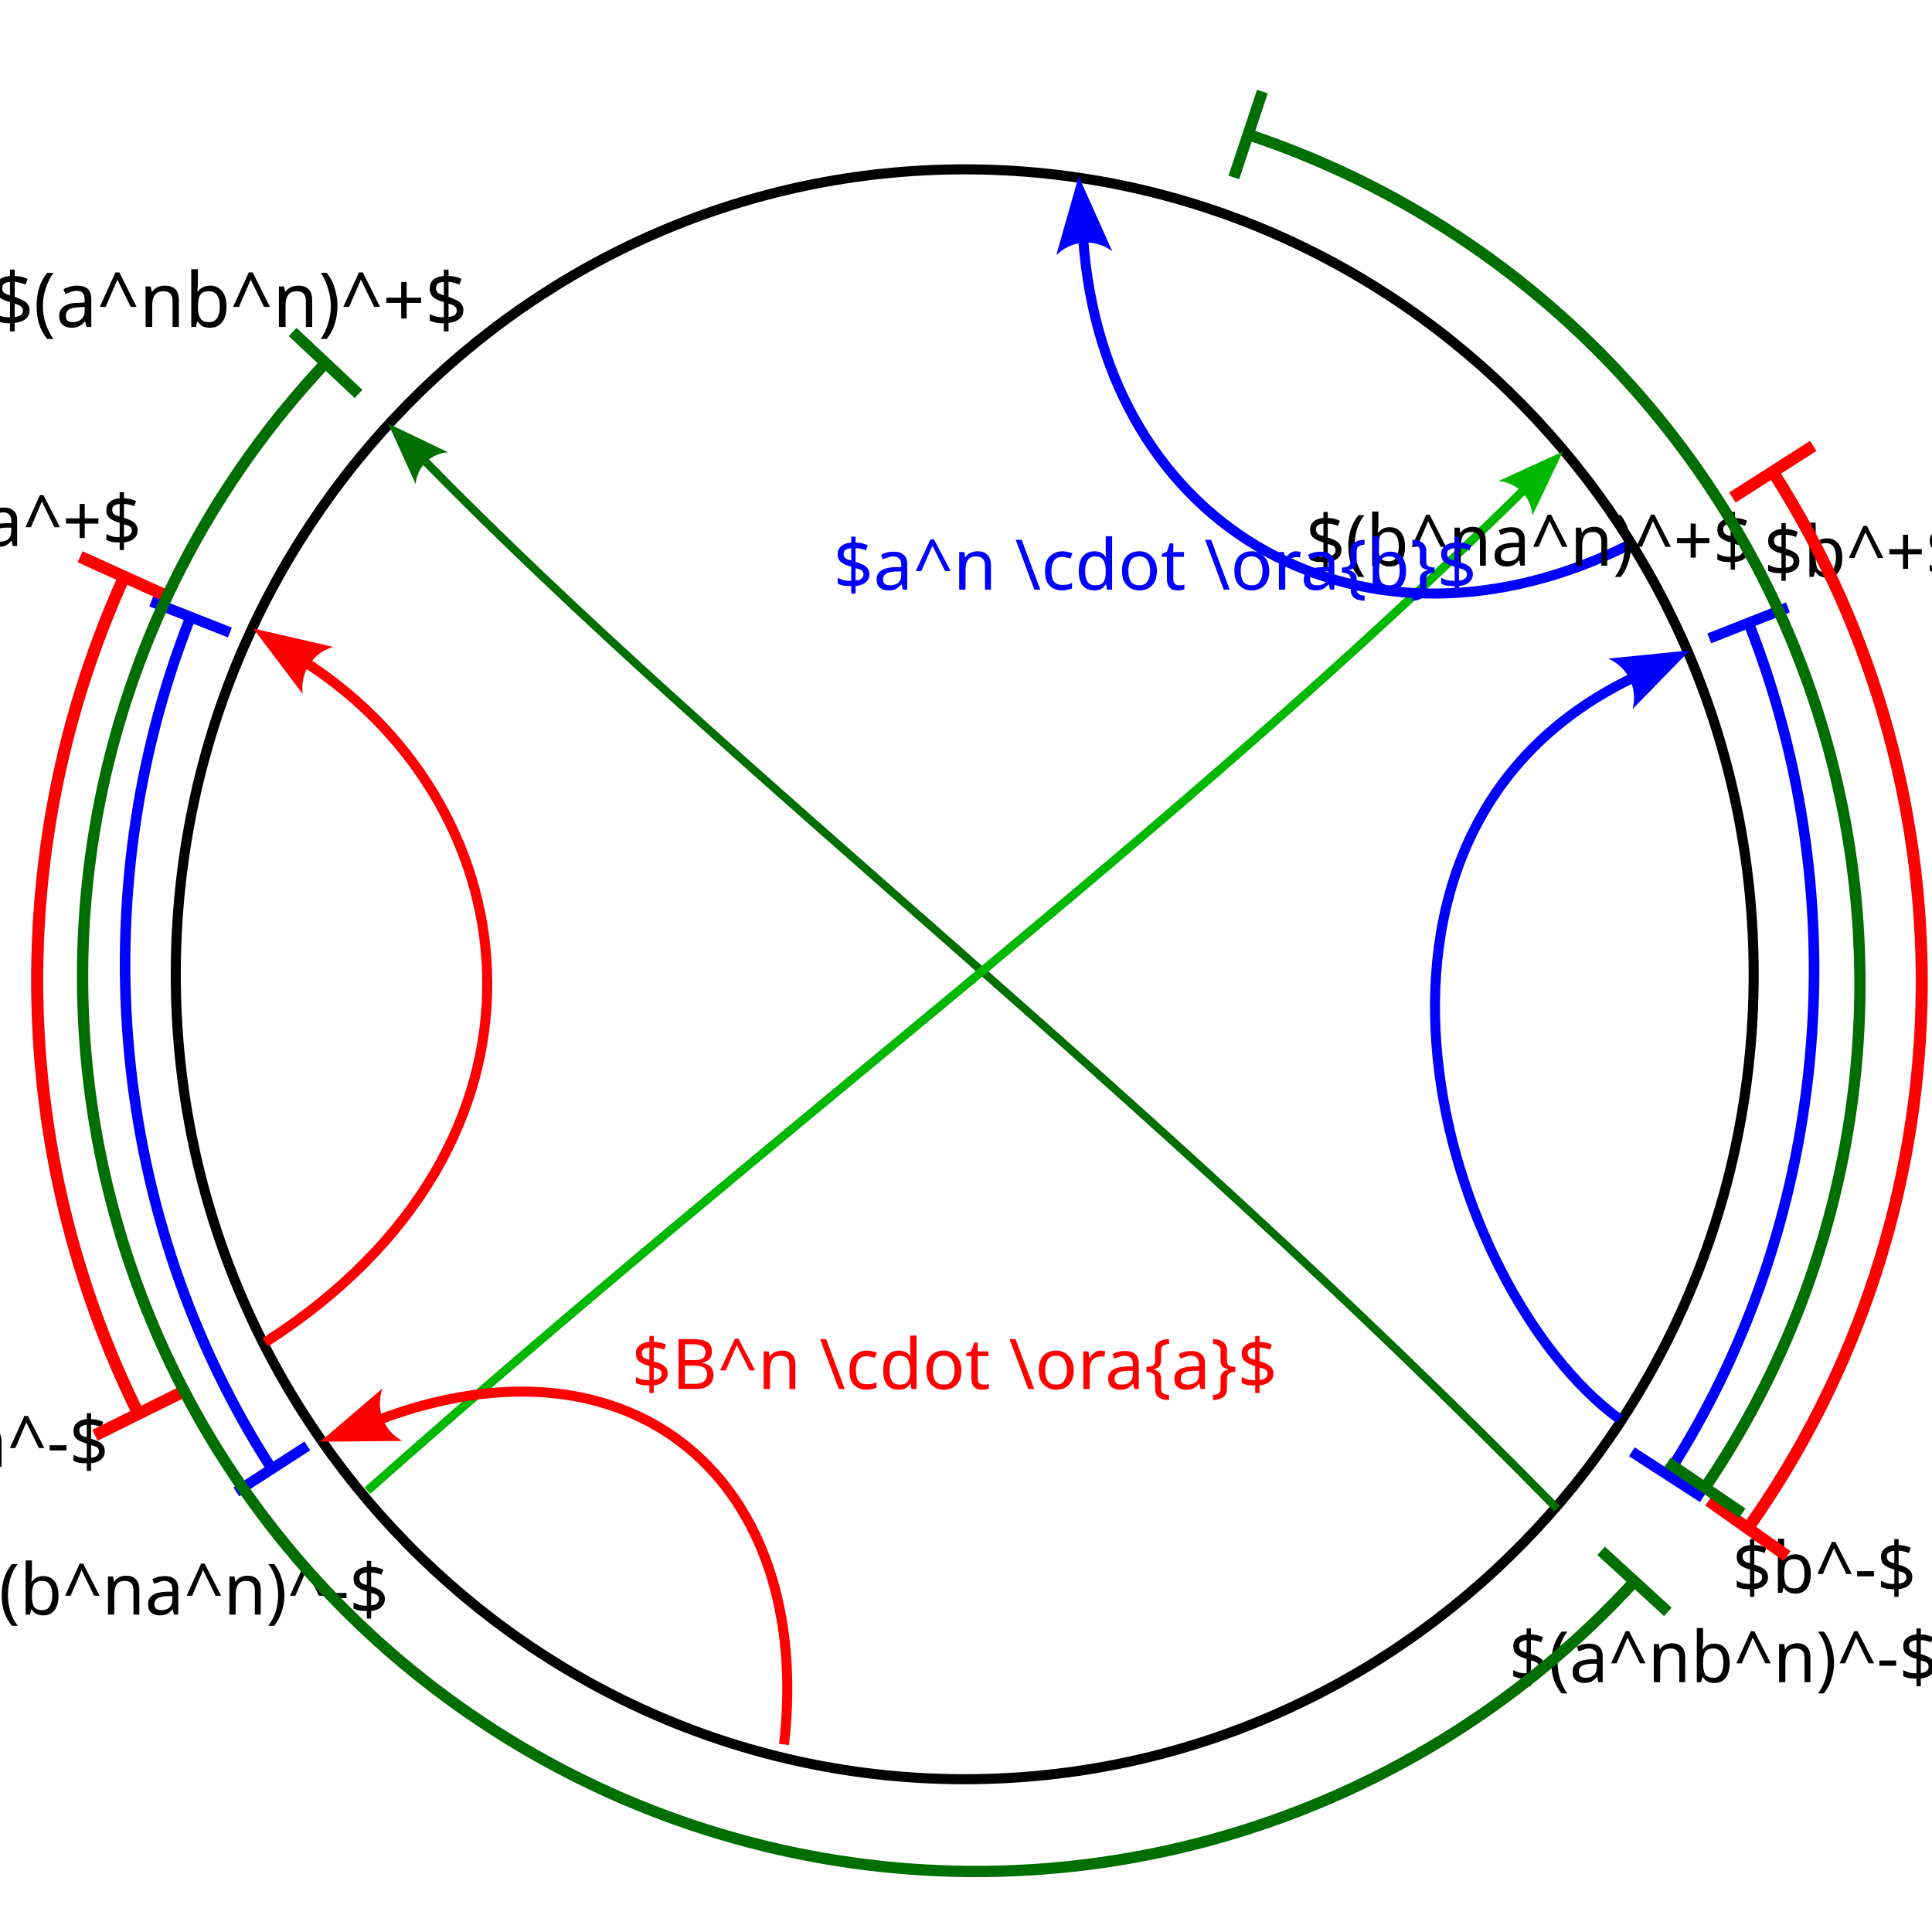
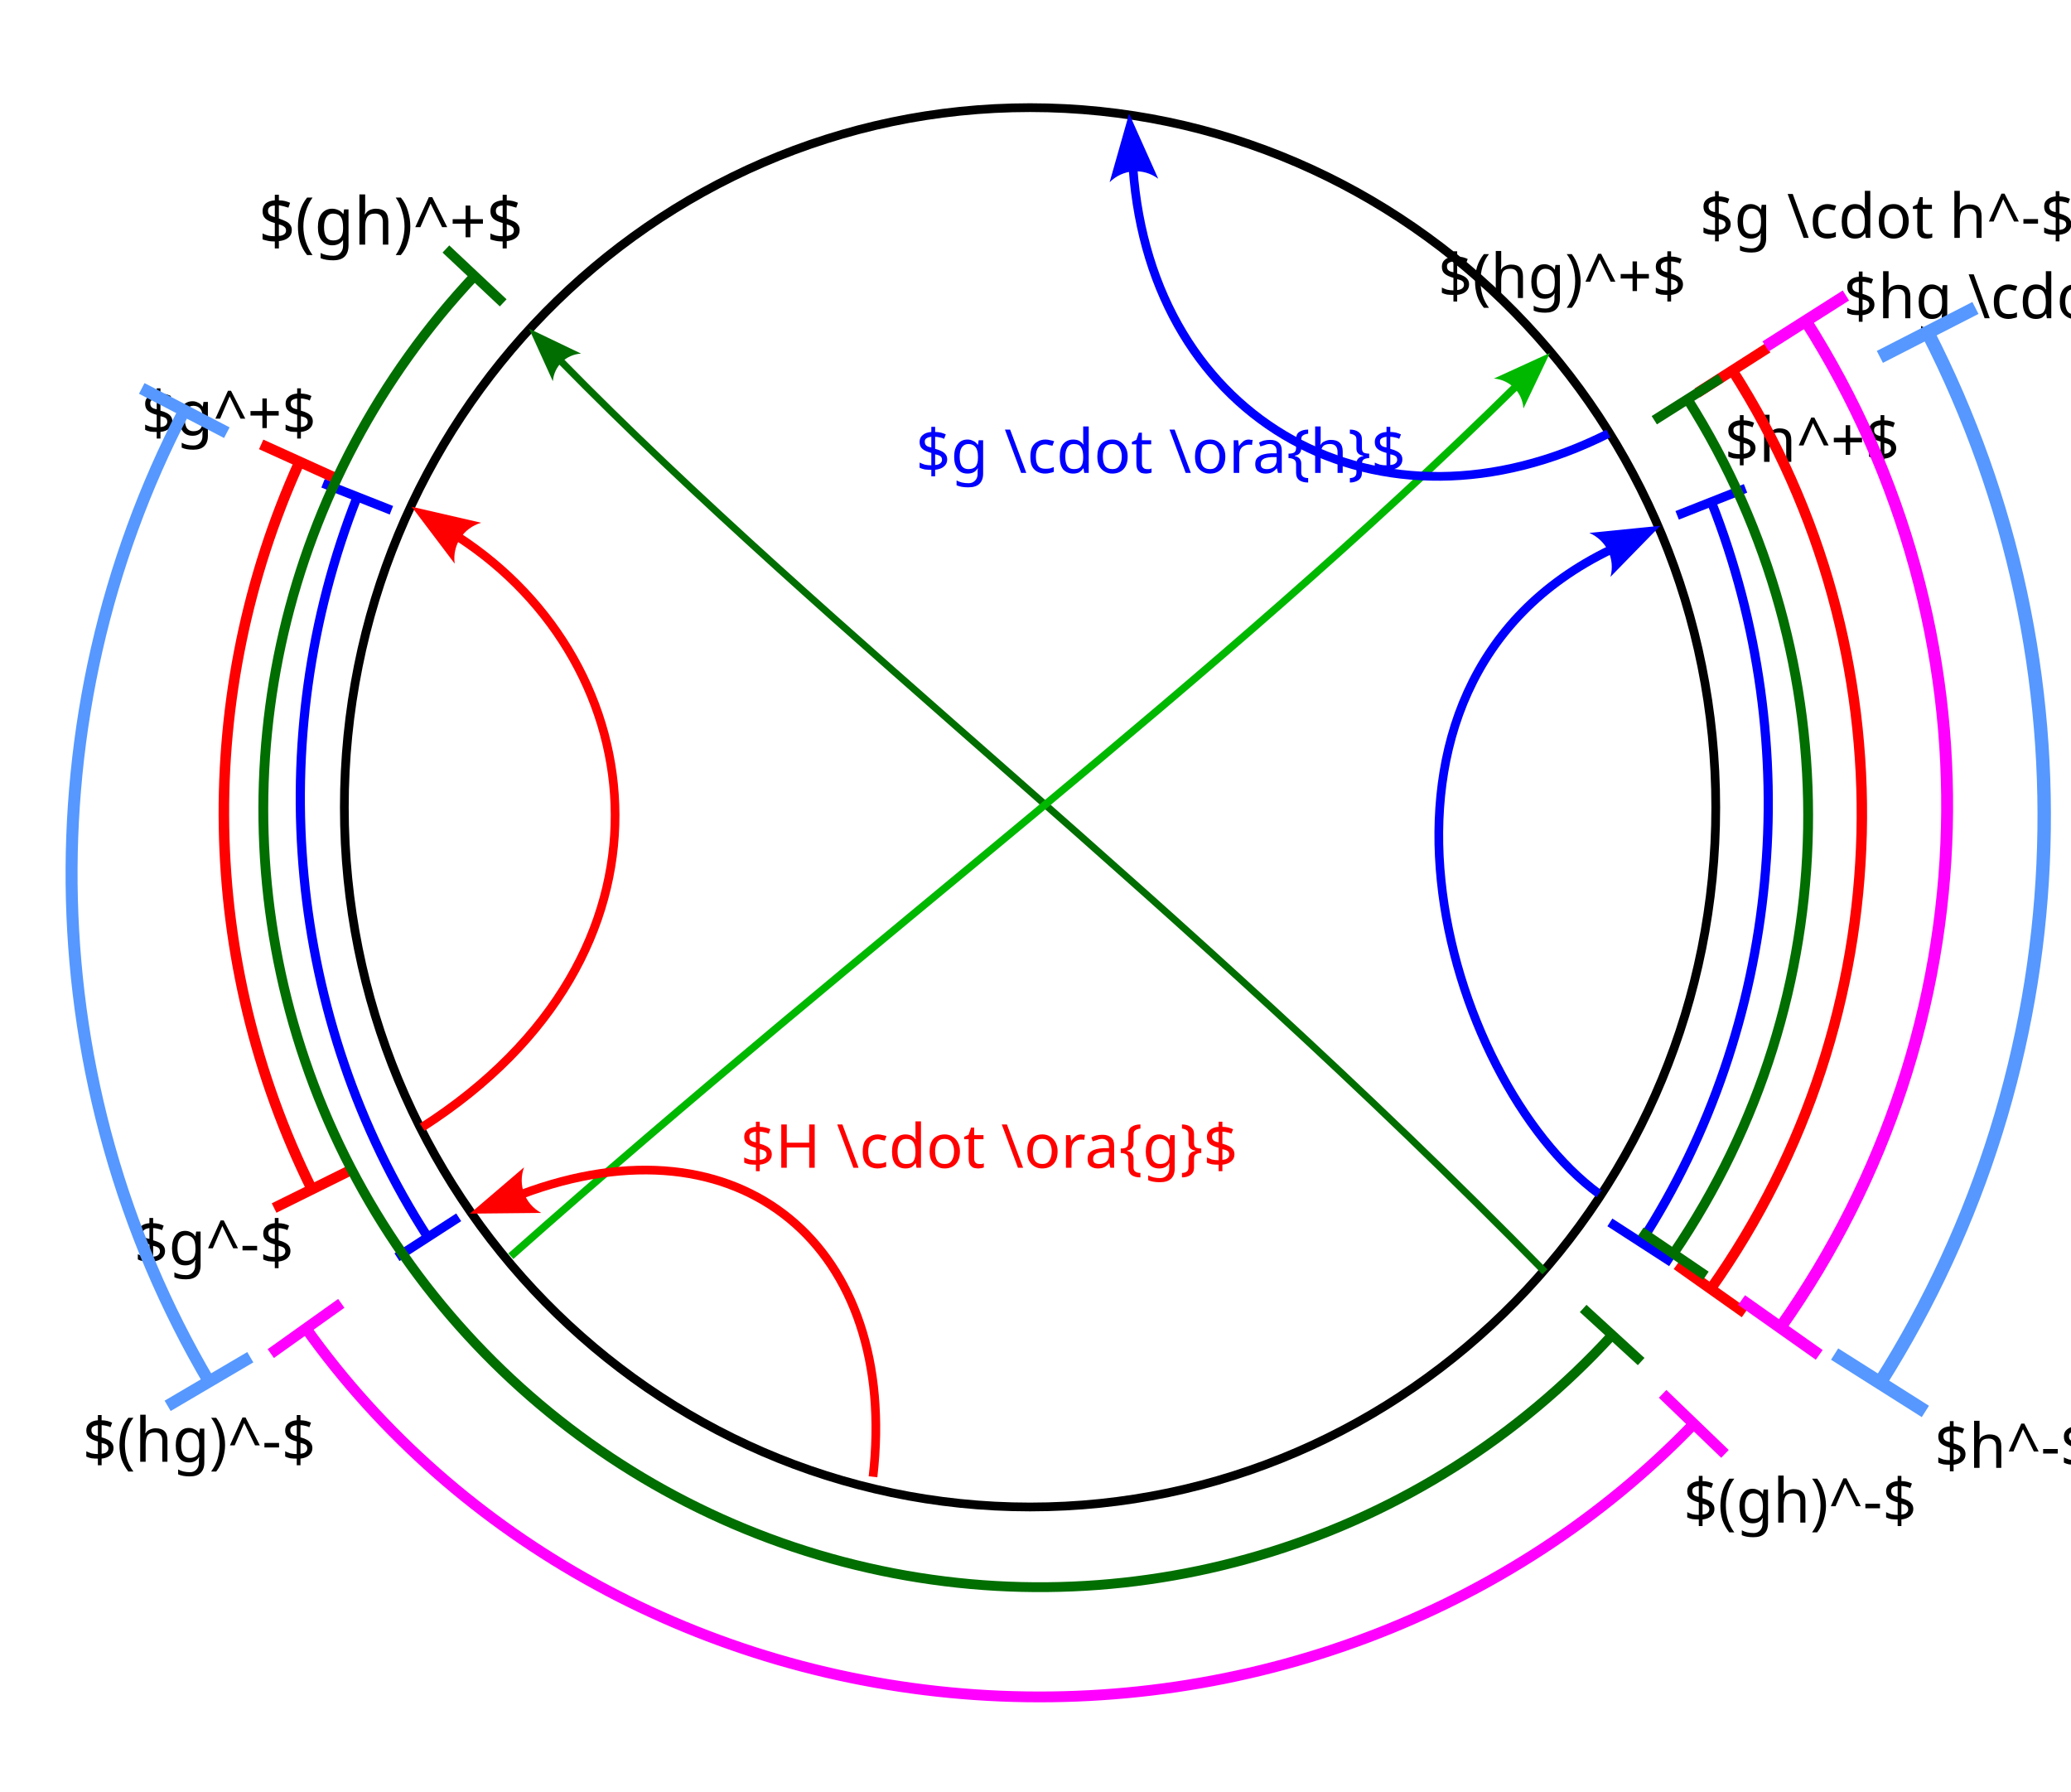
- <svg xmlns="http://www.w3.org/2000/svg" width="3in" height="3in" viewBox="0 0 76.2 76.2" version="1.1" id="svg8">
+ <svg xmlns="http://www.w3.org/2000/svg" width="3.7in" height="3.2in" viewBox="0 0 93.98 81.28" version="1.1" id="svg8">
  <defs id="defs2">
    <marker style="overflow:visible" id="marker11" refX="0" refY="0" orient="auto" markerWidth="1" markerHeight="1" viewBox="0 0 1 1" preserveAspectRatio="xMidYMid">
      <path style="fill:none;stroke:context-stroke;stroke-width:1" d="M 0,4 V -4" id="path11" />
    </marker>
    <marker style="overflow:visible" id="marker10" refX="0" refY="0" orient="auto" markerWidth="1" markerHeight="1" viewBox="0 0 1 1" preserveAspectRatio="xMidYMid">
      <path style="fill:none;stroke:context-stroke;stroke-width:1" d="M 0,4 V -4" id="path10" />
    </marker>
    <marker style="overflow:visible" id="marker9" refX="0" refY="0" orient="auto" markerWidth="1" markerHeight="1" viewBox="0 0 1 1" preserveAspectRatio="xMidYMid">
      <path style="fill:none;stroke:context-stroke;stroke-width:1" d="M 0,4 V -4" id="path9" />
    </marker>
    <marker style="overflow:visible" id="marker7" refX="0" refY="0" orient="auto" markerWidth="1" markerHeight="1" viewBox="0 0 1 1" preserveAspectRatio="xMidYMid">
      <path style="fill:none;stroke:context-stroke;stroke-width:1" d="M 0,4 V -4" id="path7" />
    </marker>
    <marker style="overflow:visible" id="marker3" refX="0" refY="0" orient="auto" markerWidth="1" markerHeight="1" viewBox="0 0 1 1" preserveAspectRatio="xMidYMid">
      <path style="fill:none;stroke:context-stroke;stroke-width:1" d="M 0,4 V -4" id="path3" />
    </marker>
    <marker style="overflow:visible" id="marker2" refX="0" refY="0" orient="auto" markerWidth="1" markerHeight="1" viewBox="0 0 1 1" preserveAspectRatio="xMidYMid">
      <path style="fill:none;stroke:context-stroke;stroke-width:1" d="M 0,4 V -4" id="path2" />
    </marker>
    <marker style="overflow:visible" id="marker1" refX="0" refY="0" orient="auto" markerWidth="1" markerHeight="1" viewBox="0 0 1 1" preserveAspectRatio="xMidYMid">
      <path style="fill:none;stroke:context-stroke;stroke-width:1" d="M 0,4 V -4" id="path1" />
    </marker>
    <marker style="overflow:visible" id="Stop" refX="0" refY="0" orient="auto" markerWidth="1" markerHeight="1" viewBox="0 0 1 1" preserveAspectRatio="xMidYMid">
      <path style="fill:none;stroke:context-stroke;stroke-width:1" d="M 0,4 V -4" id="path23" />
    </marker>
    <marker style="overflow:visible" id="marker8" refX="0" refY="0" orient="auto-start-reverse" markerWidth="1" markerHeight="1" viewBox="0 0 1 1" preserveAspectRatio="xMidYMid">
      <path transform="scale(0.7)" d="M -2,-4 9,0 -2,4 c 2,-2.33 2,-5.66 0,-8 z" style="fill:context-stroke;fill-rule:evenodd;stroke:none" id="path8" />
    </marker>
    <marker style="overflow:visible" id="marker6" refX="0" refY="0" orient="auto-start-reverse" markerWidth="1" markerHeight="1" viewBox="0 0 1 1" preserveAspectRatio="xMidYMid">
      <path transform="scale(0.7)" d="M -2,-4 9,0 -2,4 c 2,-2.33 2,-5.66 0,-8 z" style="fill:context-stroke;fill-rule:evenodd;stroke:none" id="path6" />
    </marker>
    <marker style="overflow:visible" id="marker5" refX="0" refY="0" orient="auto-start-reverse" markerWidth="1" markerHeight="1" viewBox="0 0 1 1" preserveAspectRatio="xMidYMid">
      <path transform="scale(0.7)" d="M -2,-4 9,0 -2,4 c 2,-2.33 2,-5.66 0,-8 z" style="fill:context-stroke;fill-rule:evenodd;stroke:none" id="path5" />
    </marker>
    <marker style="overflow:visible" id="marker4" refX="0" refY="0" orient="auto-start-reverse" markerWidth="1" markerHeight="1" viewBox="0 0 1 1" preserveAspectRatio="xMidYMid">
      <path transform="scale(0.7)" d="M -2,-4 9,0 -2,4 c 2,-2.33 2,-5.66 0,-8 z" style="fill:context-stroke;fill-rule:evenodd;stroke:none" id="path4" />
    </marker>
    <rect x="644.477" y="100.005" width="63.64" height="68.69" id="rect4" />
    <marker style="overflow:visible" id="marker2263" refX="0" refY="0" orient="auto">
      <path transform="scale(0.8)" style="fill:none;fill-opacity:0.75;fill-rule:evenodd;stroke:#e37600;stroke-width:1pt;stroke-opacity:1" d="M 0,5.65 V -5.65" id="path2261" />
    </marker>
    <marker style="overflow:visible" id="DotS" refX="0" refY="0" orient="auto">
      <path transform="matrix(0.2,0,0,0.2,1.48,0.2)" style="fill:#e37600;fill-opacity:1;fill-rule:evenodd;stroke:#e37600;stroke-width:1pt;stroke-opacity:1" d="m -2.5,-1 c 0,2.76 -2.24,5 -5,5 -2.76,0 -5,-2.24 -5,-5 0,-2.76 2.24,-5 5,-5 2.76,0 5,2.24 5,5 z" id="path906" />
    </marker>
    <marker style="overflow:visible" id="marker1201" refX="0" refY="0" orient="auto">
      <path transform="matrix(-0.4,0,0,-0.4,-4,0)" style="fill:#0000ff;fill-opacity:1;fill-rule:evenodd;stroke:#0000ff;stroke-width:1pt;stroke-opacity:1" d="M 0,0 5,-5 -12.5,0 5,5 Z" id="path1199" />
    </marker>
    <marker style="overflow:visible" id="Arrow1Lend" refX="0" refY="0" orient="auto">
      <path transform="matrix(-0.8,0,0,-0.8,-10,0)" style="fill:#0000ff;fill-opacity:1;fill-rule:evenodd;stroke:#0000ff;stroke-width:1pt;stroke-opacity:1" d="M 0,0 5,-5 -12.5,0 5,5 Z" id="path842" />
    </marker>
    <marker style="overflow:visible" id="marker1123" refX="0" refY="0" orient="auto">
      <path transform="matrix(-0.4,0,0,-0.4,-4,0)" style="fill:#0000ff;fill-opacity:1;fill-rule:evenodd;stroke:#0000ff;stroke-width:1pt;stroke-opacity:1" d="M 0,0 5,-5 -12.5,0 5,5 Z" id="path1121" />
    </marker>
    <marker style="overflow:visible" id="Arrow1Mend" refX="0" refY="0" orient="auto">
      <path transform="matrix(-0.4,0,0,-0.4,-4,0)" style="fill:#0000ff;fill-opacity:1;fill-rule:evenodd;stroke:#0000ff;stroke-width:1pt;stroke-opacity:1" d="M 0,0 5,-5 -12.5,0 5,5 Z" id="path848" />
    </marker>
    <rect x="644.477" y="100.005" width="63.64" height="68.69" id="rect4-5" />
    <rect x="644.477" y="100.005" width="63.64" height="68.69" id="rect4-5-6" />
    <rect x="644.477" y="100.005" width="63.64" height="68.69" id="rect4-5-6-1" />
    <rect x="644.477" y="100.005" width="63.64" height="68.69" id="rect4-5-6-1-0" />
    <pattern id="EMFhbasepattern" patternUnits="userSpaceOnUse" width="6" height="6" x="0" y="0" />
    <marker style="overflow:visible" id="marker11-1" refX="0" refY="0" orient="auto" markerWidth="1" markerHeight="1" viewBox="0 0 1 1" preserveAspectRatio="xMidYMid">
      <path style="fill:none;stroke:context-stroke;stroke-width:1" d="M 0,4 V -4" id="path11-1" />
    </marker>
    <marker style="overflow:visible" id="marker10-3" refX="0" refY="0" orient="auto" markerWidth="1" markerHeight="1" viewBox="0 0 1 1" preserveAspectRatio="xMidYMid">
      <path style="fill:none;stroke:context-stroke;stroke-width:1" d="M 0,4 V -4" id="path10-4" />
    </marker>
    <marker style="overflow:visible" id="marker6-5" refX="0" refY="0" orient="auto-start-reverse" markerWidth="1" markerHeight="1" viewBox="0 0 1 1" preserveAspectRatio="xMidYMid">
      <path transform="scale(0.7)" d="M -2,-4 9,0 -2,4 c 2,-2.33 2,-5.66 0,-8 z" style="fill:context-stroke;fill-rule:evenodd;stroke:none" id="path6-4" />
    </marker>
    <marker style="overflow:visible" id="marker8-2" refX="0" refY="0" orient="auto-start-reverse" markerWidth="1" markerHeight="1" viewBox="0 0 1 1" preserveAspectRatio="xMidYMid">
      <path transform="scale(0.7)" d="M -2,-4 9,0 -2,4 c 2,-2.33 2,-5.66 0,-8 z" style="fill:context-stroke;fill-rule:evenodd;stroke:none" id="path8-6" />
    </marker>
    <marker style="overflow:visible" id="marker11-1-1" refX="0" refY="0" orient="auto" markerWidth="1" markerHeight="1" viewBox="0 0 1 1" preserveAspectRatio="xMidYMid">
      <path style="fill:none;stroke:context-stroke;stroke-width:1" d="M 0,4 V -4" id="path11-1-6" />
    </marker>
    <marker style="overflow:visible" id="marker10-3-5" refX="0" refY="0" orient="auto" markerWidth="1" markerHeight="1" viewBox="0 0 1 1" preserveAspectRatio="xMidYMid">
      <path style="fill:none;stroke:context-stroke;stroke-width:1" d="M 0,4 V -4" id="path10-4-7" />
    </marker>
+     <marker style="overflow:visible" id="marker9-8" refX="0" refY="0" orient="auto" markerWidth="1" markerHeight="1" viewBox="0 0 1 1" preserveAspectRatio="xMidYMid">
+       <path style="fill:none;stroke:context-stroke;stroke-width:1" d="M 0,4 V -4" id="path9-8" />
+     </marker>
+     <marker style="overflow:visible" id="marker7-6" refX="0" refY="0" orient="auto" markerWidth="1" markerHeight="1" viewBox="0 0 1 1" preserveAspectRatio="xMidYMid">
+       <path style="fill:none;stroke:context-stroke;stroke-width:1" d="M 0,4 V -4" id="path7-8" />
+     </marker>
+     <marker style="overflow:visible" id="marker9-8-1" refX="0" refY="0" orient="auto" markerWidth="1" markerHeight="1" viewBox="0 0 1 1" preserveAspectRatio="xMidYMid">
+       <path style="fill:none;stroke:context-stroke;stroke-width:1" d="M 0,4 V -4" id="path9-8-8" />
+     </marker>
+     <marker style="overflow:visible" id="marker7-6-5" refX="0" refY="0" orient="auto" markerWidth="1" markerHeight="1" viewBox="0 0 1 1" preserveAspectRatio="xMidYMid">
+       <path style="fill:none;stroke:context-stroke;stroke-width:1" d="M 0,4 V -4" id="path7-8-1" />
+     </marker>
+     <marker style="overflow:visible" id="marker9-8-9-8" refX="0" refY="0" orient="auto" markerWidth="1" markerHeight="1" viewBox="0 0 1 1" preserveAspectRatio="xMidYMid">
+       <path style="fill:none;stroke:context-stroke;stroke-width:1" d="M 0,4 V -4" id="path9-8-4-7" />
+     </marker>
+     <marker style="overflow:visible" id="marker7-6-7-5" refX="0" refY="0" orient="auto" markerWidth="1" markerHeight="1" viewBox="0 0 1 1" preserveAspectRatio="xMidYMid">
+       <path style="fill:none;stroke:context-stroke;stroke-width:1" d="M 0,4 V -4" id="path7-8-8-0" />
+     </marker>
+     <marker style="overflow:visible" id="marker9-8-17" refX="0" refY="0" orient="auto" markerWidth="1" markerHeight="1" viewBox="0 0 1 1" preserveAspectRatio="xMidYMid">
+       <path style="fill:none;stroke:context-stroke;stroke-width:1" d="M 0,4 V -4" id="path9-8-0" />
+     </marker>
+     <marker style="overflow:visible" id="marker7-6-52" refX="0" refY="0" orient="auto" markerWidth="1" markerHeight="1" viewBox="0 0 1 1" preserveAspectRatio="xMidYMid">
+       <path style="fill:none;stroke:context-stroke;stroke-width:1" d="M 0,4 V -4" id="path7-8-8" />
+     </marker>
  </defs>
  <g id="layer1" transform="translate(-35.01147,-44.01734)">
-     <ellipse style="fill:none;stroke:#000000;stroke-width:0.397;stroke-miterlimit:4;stroke-dasharray:none;stroke-opacity:1" id="path833" cx="73.061" cy="82.444" rx="31.117" ry="31.747" />
-     <path style="fill:none;stroke:#006e00;stroke-width:0.32;stroke-linecap:butt;stroke-linejoin:miter;stroke-miterlimit:4;stroke-dasharray:none;stroke-opacity:1;marker-end:url(#marker4)" d="M 96.425,103.521 C 79.755,86.519 63.942,74.63 51.732,62.163" id="path835" />
-     <path style="fill:none;stroke:#00b800;stroke-width:0.341;stroke-linecap:butt;stroke-linejoin:miter;stroke-miterlimit:4;stroke-dasharray:none;stroke-opacity:1;marker-end:url(#marker5)" d="M 49.501,102.811 C 66.098,88.085 81.299,76.94 95.121,63.335" id="path837" />
-     <path style="fill:none;stroke:#0000ff;stroke-width:0.395;stroke-linecap:butt;stroke-linejoin:miter;stroke-miterlimit:4;stroke-dasharray:none;stroke-opacity:1;marker-start:url(#marker6)" d="M 99.418,70.749 C 86.551,76.943 91.926,94.885 98.876,99.981" id="path1393-8" />
-     <path style="fill:none;stroke:#0000ff;stroke-width:0.395;stroke-linecap:butt;stroke-linejoin:miter;stroke-miterlimit:4;stroke-dasharray:none;stroke-opacity:1;marker-start:url(#marker6-5)" d="m 77.735,53.45 c 0.834,11.58 11.217,17.238 21.569,12.034" id="path1393-8-6" />
-     <text xml:space="preserve" style="font-style:normal;font-weight:normal;font-size:2.77px;line-height:1.25;font-family:sans-serif;text-align:center;text-anchor:middle;fill:#000000;fill-opacity:1;stroke:none;stroke-width:0.105" x="98.315" y="65.512" id="text1461-1" transform="scale(0.9876776,1.012476)">
-       <tspan id="tspan1459-1" x="98.315" y="65.512" style="font-size:2.77px;text-align:center;text-anchor:middle;stroke-width:0.105">$(b^na^n)^+$</tspan>
+     <ellipse style="fill:none;stroke:#000000;stroke-width:0.397;stroke-miterlimit:4;stroke-dasharray:none;stroke-opacity:1" id="path833" cx="81.754" cy="80.649" rx="31.117" ry="31.747" />
+     <path style="fill:none;stroke:#006e00;stroke-width:0.32;stroke-linecap:butt;stroke-linejoin:miter;stroke-miterlimit:4;stroke-dasharray:none;stroke-opacity:1;marker-end:url(#marker4)" d="M 105.118,101.726 C 88.449,84.723 72.636,72.835 60.426,60.368" id="path835" />
+     <path style="fill:none;stroke:#00b800;stroke-width:0.341;stroke-linecap:butt;stroke-linejoin:miter;stroke-miterlimit:4;stroke-dasharray:none;stroke-opacity:1;marker-end:url(#marker5)" d="M 58.194,101.016 C 74.792,86.289 89.993,75.145 103.814,61.539" id="path837" />
+     <path style="fill:none;stroke:#0000ff;stroke-width:0.395;stroke-linecap:butt;stroke-linejoin:miter;stroke-miterlimit:4;stroke-dasharray:none;stroke-opacity:1;marker-start:url(#marker6)" d="m 108.112,68.954 c -12.867,6.194 -7.492,24.136 -0.543,29.232" id="path1393-8" />
+     <path style="fill:none;stroke:#0000ff;stroke-width:0.395;stroke-linecap:butt;stroke-linejoin:miter;stroke-miterlimit:4;stroke-dasharray:none;stroke-opacity:1;marker-start:url(#marker6-5)" d="m 86.428,51.655 c 0.834,11.58 11.217,17.238 21.569,12.034" id="path1393-8-6" />
+     <text xml:space="preserve" style="font-style:normal;font-weight:normal;font-size:2.77px;line-height:1.25;font-family:sans-serif;text-align:center;text-anchor:middle;fill:#000000;fill-opacity:1;stroke:none;stroke-width:0.105" x="109.03" y="56.832" id="text1461-1" transform="scale(0.9876776,1.012476)">
+       <tspan id="tspan1459-1" x="109.03" y="56.832" style="font-size:2.77px;text-align:center;text-anchor:middle;stroke-width:0.105">$(hg)^+$</tspan>
    </text>
-     <text xml:space="preserve" style="font-style:normal;font-weight:normal;font-size:2.77px;line-height:1.25;font-family:sans-serif;text-align:center;text-anchor:middle;fill:#000000;fill-opacity:1;stroke:none;stroke-width:0.105" x="44.202" y="106.37" id="text1461-1-9" transform="scale(0.9876776,1.012476)">
-       <tspan id="tspan1459-1-5" x="44.202" y="106.37" style="font-size:2.77px;text-align:center;text-anchor:middle;stroke-width:0.105">$(b^na^n)^-$</tspan>
+     <text xml:space="preserve" style="font-style:normal;font-weight:normal;font-size:2.77px;line-height:1.25;font-family:sans-serif;text-align:center;text-anchor:middle;fill:#000000;fill-opacity:1;stroke:none;stroke-width:0.105" x="46.403" y="108.984" id="text1461-1-9" transform="scale(0.9876776,1.012476)">
+       <tspan id="tspan1459-1-5" x="46.403" y="108.984" style="font-size:2.77px;text-align:center;text-anchor:middle;stroke-width:0.105">$(hg)^-$</tspan>
    </text>
-     <text xml:space="preserve" style="font-style:normal;font-weight:normal;font-size:2.95px;line-height:1.25;font-family:sans-serif;text-align:center;text-anchor:middle;fill:#000000;fill-opacity:1;stroke:none;stroke-width:0.105" x="46.519" y="56.212" id="text1461-1-6" transform="scale(0.9876776,1.012476)">
-       <tspan id="tspan1459-1-8" x="46.519" y="56.212" style="font-size:2.95px;text-align:center;text-anchor:middle;stroke-width:0.105">$(a^nb^n)^+$</tspan>
+     <text xml:space="preserve" style="font-style:normal;font-weight:normal;font-size:2.95px;line-height:1.25;font-family:sans-serif;text-align:center;text-anchor:middle;fill:#000000;fill-opacity:1;stroke:none;stroke-width:0.105" x="55.32" y="54.439" id="text1461-1-6" transform="scale(0.9876776,1.012476)">
+       <tspan id="tspan1459-1-8" x="55.32" y="54.439" style="font-size:2.95px;text-align:center;text-anchor:middle;stroke-width:0.105">$(gh)^+$</tspan>
    </text>
-     <text xml:space="preserve" style="font-style:normal;font-weight:normal;font-size:2.77px;line-height:1.25;font-family:sans-serif;text-align:center;text-anchor:middle;fill:#000000;fill-opacity:1;stroke:none;stroke-width:0.105" x="106.083" y="109.005" id="text1461-1-6-0" transform="scale(0.9876776,1.012476)">
-       <tspan id="tspan1459-1-8-5" x="106.083" y="109.005" style="font-size:2.77px;text-align:center;text-anchor:middle;stroke-width:0.105">$(a^nb^n)^-$</tspan>
+     <text xml:space="preserve" style="font-style:normal;font-weight:normal;font-size:2.77px;line-height:1.25;font-family:sans-serif;text-align:center;text-anchor:middle;fill:#000000;fill-opacity:1;stroke:none;stroke-width:0.105" x="119.955" y="111.711" id="text1461-1-6-0" transform="scale(0.9876776,1.012476)">
+       <tspan id="tspan1459-1-8-5" x="119.955" y="111.711" style="font-size:2.77px;text-align:center;text-anchor:middle;stroke-width:0.105">$(gh)^-$</tspan>
    </text>
-     <text xml:space="preserve" style="font-style:normal;font-weight:normal;font-size:2.77px;line-height:1.25;font-family:sans-serif;text-align:center;text-anchor:middle;fill:#000000;fill-opacity:1;stroke:none;stroke-width:0.105" x="110.102" y="105.523" id="text1461-5-2" transform="scale(0.9876776,1.012476)">
-       <tspan id="tspan1459-0-8" x="110.102" y="105.523" style="font-size:2.77px;text-align:center;text-anchor:middle;stroke-width:0.105">$b^-$</tspan>
+     <text xml:space="preserve" style="font-style:normal;font-weight:normal;font-size:2.77px;line-height:1.25;font-family:sans-serif;text-align:center;text-anchor:middle;fill:#000000;fill-opacity:1;stroke:none;stroke-width:0.105" x="129.811" y="109.256" id="text1461-5-2" transform="scale(0.9876776,1.012476)">
+       <tspan id="tspan1459-0-8" x="129.811" y="109.256" style="font-size:2.77px;text-align:center;text-anchor:middle;stroke-width:0.105">$h^-$</tspan>
    </text>
-     <text xml:space="preserve" style="font-style:normal;font-weight:normal;font-size:2.77px;line-height:1.25;font-family:sans-serif;text-align:center;text-anchor:middle;fill:#000000;fill-opacity:1;stroke:none;stroke-width:0.105" x="111.703" y="65.945" id="text1461-5-3" transform="scale(0.9876776,1.012476)">
-       <tspan id="tspan1459-0-1" x="111.703" y="65.945" style="font-size:2.77px;text-align:center;text-anchor:middle;stroke-width:0.105">$b^+$</tspan>
+     <text xml:space="preserve" style="font-style:normal;font-weight:normal;font-size:2.77px;line-height:1.25;font-family:sans-serif;text-align:center;text-anchor:middle;fill:#000000;fill-opacity:1;stroke:none;stroke-width:0.105" x="120.505" y="64.172" id="text1461-5-3" transform="scale(0.9876776,1.012476)">
+       <tspan id="tspan1459-0-1" x="120.505" y="64.172" style="font-size:2.77px;text-align:center;text-anchor:middle;stroke-width:0.105">$h^+$</tspan>
    </text>
-     <path style="fill:none;stroke:#ff0000;stroke-width:0.395;stroke-linecap:butt;stroke-linejoin:miter;stroke-miterlimit:4;stroke-dasharray:none;stroke-opacity:1;marker-start:url(#marker8)" d="m 47.088,70.159 c 8.948,5.797 10.635,18.956 -1.612,26.799" id="path1393-8-53" />
-     <path style="fill:none;stroke:#ff0000;stroke-width:0.395;stroke-linecap:butt;stroke-linejoin:miter;stroke-miterlimit:4;stroke-dasharray:none;stroke-opacity:1;marker-start:url(#marker8-2)" d="m 49.97,100.007 c 9.988,-3.747 17.155,2.42 15.964,12.814" id="path1393-8-53-5" />
-     <text xml:space="preserve" style="font-style:normal;font-weight:normal;font-size:2.77px;line-height:1.25;font-family:sans-serif;text-align:center;text-anchor:middle;fill:#000000;fill-opacity:1;stroke:none;stroke-width:0.105" x="38.963" y="64.748" id="text1461-5-3-3" transform="scale(0.9876776,1.012476)">
-       <tspan id="tspan1459-0-1-9" x="38.963" y="64.748" style="font-size:2.77px;text-align:center;text-anchor:middle;stroke-width:0.105">$a^+$</tspan>
+     <text xml:space="preserve" style="font-style:normal;font-weight:normal;font-size:2.77px;line-height:1.25;font-family:sans-serif;text-align:center;text-anchor:middle;fill:#000000;fill-opacity:1;stroke:none;stroke-width:0.105" x="131.42" y="57.739" id="text1461-5-3-8" transform="scale(0.9876776,1.012476)">
+       <tspan id="tspan1459-0-1-6" x="131.42" y="57.739" style="font-size:2.77px;text-align:center;text-anchor:middle;stroke-width:0.105">$hg \cdot h^-$</tspan>
    </text>
-     <text xml:space="preserve" style="font-style:normal;font-weight:normal;font-size:2.77px;line-height:1.25;font-family:sans-serif;text-align:center;text-anchor:middle;fill:#000000;fill-opacity:1;stroke:none;stroke-width:0.105" x="37.994" y="100.619" id="text1461-5-3-3-0" transform="scale(0.9876776,1.012476)">
-       <tspan id="tspan1459-0-1-9-0" x="37.994" y="100.619" style="font-size:2.77px;text-align:center;text-anchor:middle;stroke-width:0.105">$a^-$</tspan>
+     <text xml:space="preserve" style="font-style:normal;font-weight:normal;font-size:2.77px;line-height:1.25;font-family:sans-serif;text-align:center;text-anchor:middle;fill:#000000;fill-opacity:1;stroke:none;stroke-width:0.105" x="123.962" y="54.137" id="text1461-5-3-8-1" transform="scale(0.9876776,1.012476)">
+       <tspan id="tspan1459-0-1-6-2" x="123.962" y="54.137" style="font-size:2.77px;text-align:center;text-anchor:middle;stroke-width:0.105">$g \cdot h^-$</tspan>
    </text>
-     <text xml:space="preserve" style="font-style:normal;font-weight:normal;font-size:2.77px;line-height:1.25;font-family:sans-serif;fill:#0000ff;fill-opacity:1;stroke:none;stroke-width:0.105" x="67.792" y="67.358" id="text1461-1-9-5-9" transform="scale(1.001277,0.9987245)">
-       <tspan id="tspan1459-1-5-6-7" x="67.792" y="67.358" style="font-size:2.77px;fill:#0000ff;fill-opacity:1;stroke-width:0.105">$a^n \cdot \ora{b}$</tspan>
+     <path style="fill:none;stroke:#ff0000;stroke-width:0.395;stroke-linecap:butt;stroke-linejoin:miter;stroke-miterlimit:4;stroke-dasharray:none;stroke-opacity:1;marker-start:url(#marker8)" d="m 55.782,68.364 c 8.948,5.797 10.635,18.956 -1.612,26.799" id="path1393-8-53" />
+     <path style="fill:none;stroke:#ff0000;stroke-width:0.395;stroke-linecap:butt;stroke-linejoin:miter;stroke-miterlimit:4;stroke-dasharray:none;stroke-opacity:1;marker-start:url(#marker8-2)" d="m 58.664,98.212 c 9.988,-3.747 17.155,2.42 15.964,12.814" id="path1393-8-53-5" />
+     <text xml:space="preserve" style="font-style:normal;font-weight:normal;font-size:2.77px;line-height:1.25;font-family:sans-serif;text-align:center;text-anchor:middle;fill:#000000;fill-opacity:1;stroke:none;stroke-width:0.105" x="47.765" y="62.974" id="text1461-5-3-3" transform="scale(0.9876776,1.012476)">
+       <tspan id="tspan1459-0-1-9" x="47.765" y="62.974" style="font-size:2.77px;text-align:center;text-anchor:middle;stroke-width:0.105">$g^+$</tspan>
    </text>
-     <text xml:space="preserve" style="font-style:normal;font-weight:normal;font-size:2.77px;line-height:1.25;font-family:sans-serif;fill:#ff0000;fill-opacity:1;stroke:none;stroke-width:0.105" x="59.842" y="98.924" id="text1461-1-9-5-9-2" transform="scale(1.001277,0.9987245)">
-       <tspan id="tspan1459-1-5-6-7-2" x="59.842" y="98.924" style="font-size:2.77px;fill:#ff0000;fill-opacity:1;stroke-width:0.105">$B^n \cdot \ora{a}$</tspan>
+     <text xml:space="preserve" style="font-style:normal;font-weight:normal;font-size:2.77px;line-height:1.25;font-family:sans-serif;text-align:center;text-anchor:middle;fill:#000000;fill-opacity:1;stroke:none;stroke-width:0.105" x="47.083" y="100.153" id="text1461-5-3-3-0" transform="scale(0.9876776,1.012476)">
+       <tspan id="tspan1459-0-1-9-0" x="47.083" y="100.153" style="font-size:2.77px;text-align:center;text-anchor:middle;stroke-width:0.105">$g^-$</tspan>
    </text>
-     <path style="fill:none;stroke:#ff0000;stroke-width:0.473;stroke-miterlimit:4;stroke-dasharray:none;stroke-opacity:1;marker-start:url(#marker11);marker-end:url(#marker10)" id="path833-9-6-8-5" d="m 104.934,62.623 a 37.509,37.421 0 0 1 -0.984,41.674" />
-     <path style="fill:none;stroke:#0000ff;stroke-width:0.417;stroke-miterlimit:4;stroke-dasharray:none;stroke-opacity:1;marker-start:url(#marker11-1);marker-end:url(#marker10-3)" id="path833-9-6-8-5-8" d="M 103.978,68.584 A 31.652,34.565 0 0 1 100.774,102.183" />
-     <path style="fill:none;stroke:#0000ff;stroke-width:0.417;stroke-miterlimit:4;stroke-dasharray:none;stroke-opacity:1;marker-start:url(#marker11-1-1);marker-end:url(#marker10-3-5)" id="path833-9-6-8-5-8-9" d="m -42.528,68.353 a 31.652,34.565 0 0 1 -3.204,33.599" transform="scale(-1,1)" />
-     <path style="fill:none;stroke:#ff0000;stroke-width:0.478;stroke-miterlimit:4;stroke-dasharray:none;stroke-opacity:1;marker-start:url(#marker9);marker-end:url(#marker7)" id="path833-9-6" d="M 40.471,99.778 A 37.585,38.112 0 0 1 39.912,66.766" />
-     <path style="fill:none;stroke:#006e00;stroke-width:0.446;stroke-miterlimit:4;stroke-dasharray:none;stroke-opacity:1;marker-start:url(#Stop);marker-end:url(#marker1)" id="path833-9" d="M 99.477,106.388 A 35.237,35.298 0 0 1 65.714,116.956 35.237,35.298 0 0 1 39.803,92.836 35.237,35.298 0 0 1 47.853,58.333" />
-     <path style="fill:none;stroke:#006e00;stroke-width:0.446;stroke-miterlimit:4;stroke-dasharray:none;stroke-opacity:1;marker-start:url(#marker2);marker-end:url(#marker3)" id="path833-9-6-8" d="m 84.238,49.323 a 35.237,35.298 0 0 1 22.275,22.192 35.237,35.298 0 0 1 -4.259,31.18" />
+     <text xml:space="preserve" style="font-style:normal;font-weight:normal;font-size:2.77px;line-height:1.25;font-family:sans-serif;fill:#0000ff;fill-opacity:1;stroke:none;stroke-width:0.105" x="76.474" y="65.56" id="text1461-1-9-5-9" transform="scale(1.001277,0.9987245)">
+       <tspan id="tspan1459-1-5-6-7" x="76.474" y="65.56" style="font-size:2.77px;fill:#0000ff;fill-opacity:1;stroke-width:0.105">$g \cdot \ora{h}$</tspan>
+     </text>
+     <text xml:space="preserve" style="font-style:normal;font-weight:normal;font-size:2.77px;line-height:1.25;font-family:sans-serif;fill:#ff0000;fill-opacity:1;stroke:none;stroke-width:0.105" x="68.524" y="97.127" id="text1461-1-9-5-9-2" transform="scale(1.001277,0.9987245)">
+       <tspan id="tspan1459-1-5-6-7-2" x="68.524" y="97.127" style="font-size:2.77px;fill:#ff0000;fill-opacity:1;stroke-width:0.105">$H \cdot \ora{g}$</tspan>
+     </text>
+     <path style="fill:none;stroke:#ff0000;stroke-width:0.473;stroke-miterlimit:4;stroke-dasharray:none;stroke-opacity:1;marker-start:url(#marker11);marker-end:url(#marker10)" id="path833-9-6-8-5" d="m 113.628,60.827 a 37.509,37.421 0 0 1 -0.984,41.674" />
+     <path style="fill:none;stroke:#0000ff;stroke-width:0.417;stroke-miterlimit:4;stroke-dasharray:none;stroke-opacity:1;marker-start:url(#marker11-1);marker-end:url(#marker10-3)" id="path833-9-6-8-5-8" d="m 112.671,66.789 a 31.652,34.565 0 0 1 -3.204,33.599" />
+     <path style="fill:none;stroke:#0000ff;stroke-width:0.417;stroke-miterlimit:4;stroke-dasharray:none;stroke-opacity:1;marker-start:url(#marker11-1-1);marker-end:url(#marker10-3-5)" id="path833-9-6-8-5-8-9" d="m -51.222,66.558 a 31.652,34.565 0 0 1 -3.204,33.599" transform="scale(-1,1)" />
+     <path style="fill:none;stroke:#ff0000;stroke-width:0.478;stroke-miterlimit:4;stroke-dasharray:none;stroke-opacity:1;marker-start:url(#marker9);marker-end:url(#marker7)" id="path833-9-6" d="M 49.164,97.983 A 37.585,38.112 0 0 1 48.605,64.971" />
+     <path style="fill:none;stroke:#ff00ff;stroke-width:0.491;stroke-miterlimit:4;stroke-dasharray:none;stroke-opacity:1;marker-start:url(#marker9-8);marker-end:url(#marker7-6)" id="path833-9-6-4" d="M 111.874,108.625 A 40.08,37.742 0 0 1 79.266,120.914 40.08,37.742 0 0 1 48.899,104.296" />
+     <path style="fill:none;stroke:#5698ff;stroke-width:0.544;stroke-miterlimit:4;stroke-dasharray:none;stroke-opacity:1;marker-start:url(#marker9-8-17);marker-end:url(#marker7-6-52)" id="path833-9-6-4-1" d="M 44.494,106.704 A 42.191,44.039 0 0 1 43.374,62.646" />
+     <path style="fill:none;stroke:#5698ff;stroke-width:0.609;stroke-miterlimit:4;stroke-dasharray:none;stroke-opacity:1;marker-start:url(#marker9-8-9-8);marker-end:url(#marker7-6-7-5)" id="path833-9-6-4-9-3" d="m 122.486,59.101 a 48.247,48.179 0 0 1 -2.162,47.658" />
+     <path style="fill:none;stroke:#ff00ff;stroke-width:0.539;stroke-miterlimit:4;stroke-dasharray:none;stroke-opacity:1;marker-start:url(#marker9-8-1);marker-end:url(#marker7-6-5)" id="path833-9-6-4-4" d="m 116.956,58.58 a 43.401,42 0 0 1 -1.151,45.671" />
+     <path style="fill:none;stroke:#006e00;stroke-width:0.446;stroke-miterlimit:4;stroke-dasharray:none;stroke-opacity:1;marker-start:url(#Stop);marker-end:url(#marker1)" id="path833-9" d="M 108.17,104.593 A 35.237,35.298 0 0 1 74.408,115.161 35.237,35.298 0 0 1 48.496,91.041 35.237,35.298 0 0 1 56.546,56.537" />
+     <path style="fill:none;stroke:#006e00;stroke-width:0.446;stroke-miterlimit:4;stroke-dasharray:none;stroke-opacity:1;marker-start:url(#marker2);marker-end:url(#marker3)" id="path833-9-6-8" d="m 111.589,62.131 a 35.237,35.298 0 0 1 -0.641,38.769" />
  </g>
</svg>
